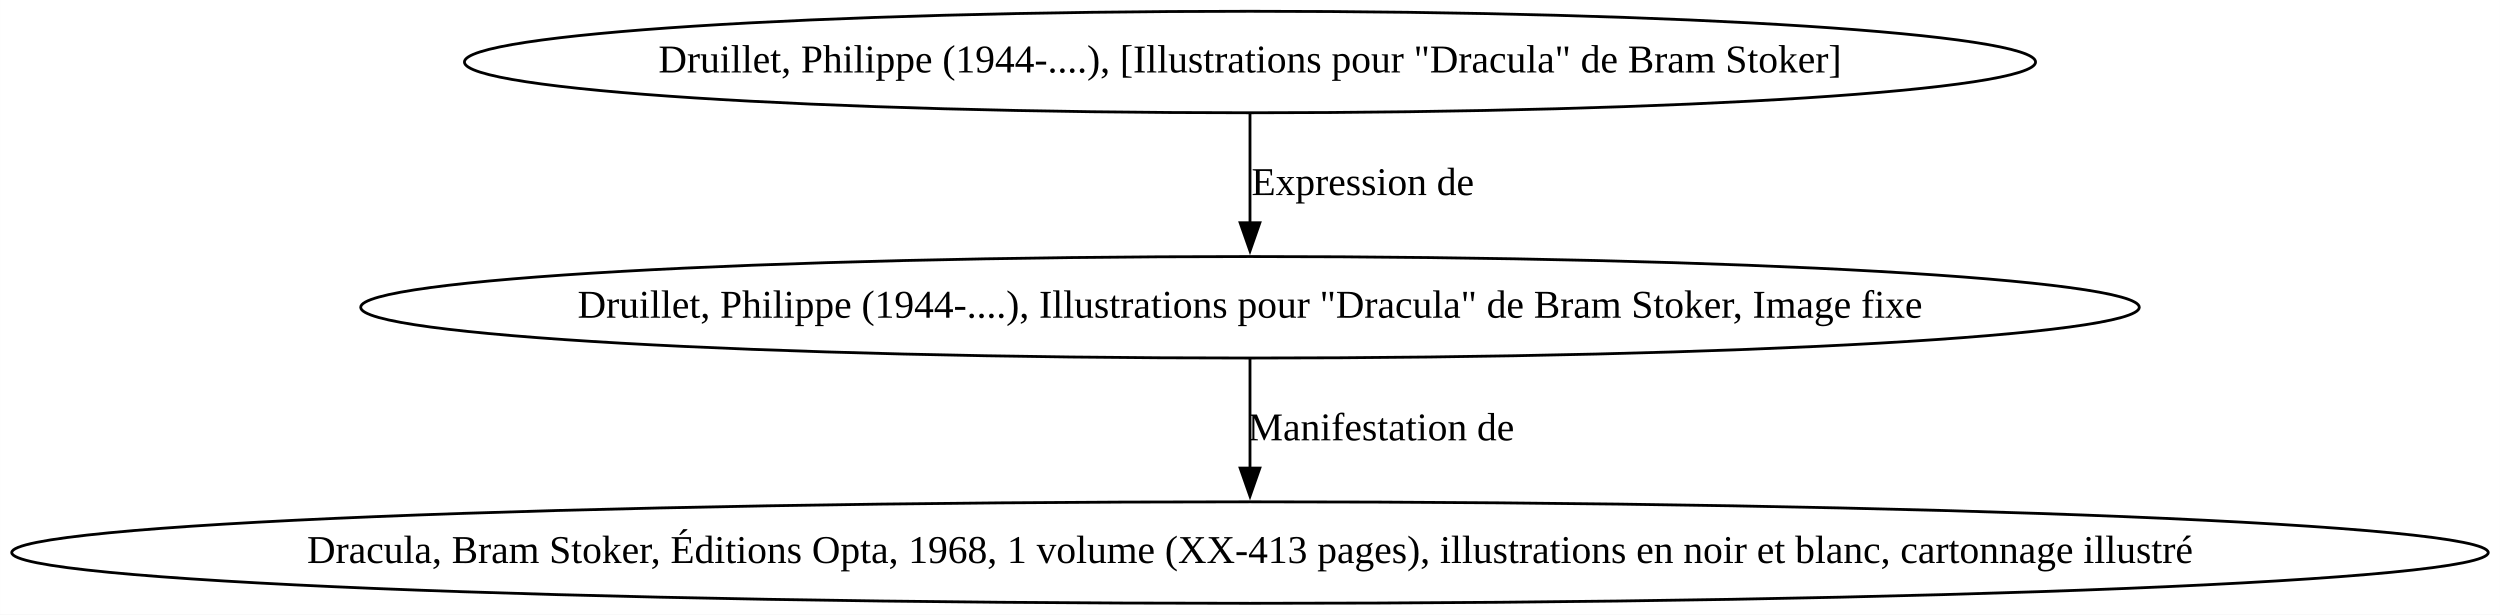
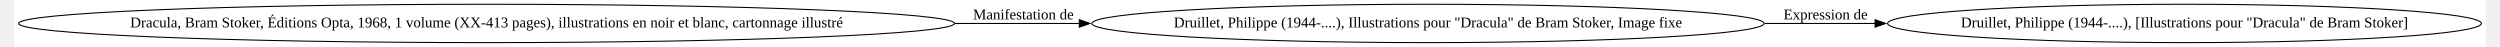
- <svg xmlns="http://www.w3.org/2000/svg" width="720pt" height="177pt" viewBox="0.00 0.00 720.00 177.01">
-   <g id="graph0" class="graph" transform="scale(0.811979 0.811979) rotate(0) translate(4 214)">
-     <polygon fill="white" stroke="none" points="-4,4 -4,-214 882.72,-214 882.72,4 -4,4" />
+ <svg xmlns="http://www.w3.org/2000/svg" width="1440pt" height="27pt" viewBox="0.00 0.00 1440.00 27.31">
+   <g id="graph0" class="graph" transform="scale(0.620739 0.620739) rotate(0) translate(4 40)">
+     <polygon fill="white" stroke="none" points="-4,4 -4,-40 2315.82,-40 2315.82,4 -4,4" />
    <g id="node1" class="node">
-       <ellipse fill="none" stroke="black" cx="439.36" cy="-192" rx="278.65" ry="18" />
-       <text text-anchor="middle" x="439.36" y="-188.3" font-family="Times New Roman,serif" font-size="14.00">Druillet, Philippe (1944-....), [Illustrations pour "Dracula" de Bram Stoker]</text>
+       <ellipse fill="none" stroke="black" cx="2032.99" cy="-18" rx="278.65" ry="18" />
+       <text text-anchor="middle" x="2032.99" y="-14.3" font-family="Times New Roman,serif" font-size="14.00">Druillet, Philippe (1944-....), [Illustrations pour "Dracula" de Bram Stoker]</text>
    </g>
    <g id="node2" class="node">
-       <ellipse fill="none" stroke="black" cx="439.36" cy="-105" rx="315.44" ry="18" />
-       <text text-anchor="middle" x="439.36" y="-101.3" font-family="Times New Roman,serif" font-size="14.00">Druillet, Philippe (1944-....), Illustrations pour "Dracula" de Bram Stoker, Image fixe</text>
+       <ellipse fill="none" stroke="black" cx="1322.94" cy="-18" rx="315.44" ry="18" />
+       <text text-anchor="middle" x="1322.94" y="-14.3" font-family="Times New Roman,serif" font-size="14.00">Druillet, Philippe (1944-....), Illustrations pour "Dracula" de Bram Stoker, Image fixe</text>
    </g>
    <g id="edge1" class="edge">
-       <path fill="none" stroke="black" d="M439.36,-173.8C439.36,-162.58 439.36,-147.67 439.36,-134.69" />
-       <polygon fill="black" stroke="black" points="442.86,-134.98 439.36,-124.98 435.86,-134.98 442.86,-134.98" />
-       <text text-anchor="middle" x="479.36" y="-144.8" font-family="Times New Roman,serif" font-size="14.00">Expression de</text>
+       <path fill="none" stroke="black" d="M1638.89,-18C1673.53,-18 1708.68,-18 1742.99,-18" />
+       <polygon fill="black" stroke="black" points="1742.59,-21.5 1752.59,-18 1742.59,-14.5 1742.59,-21.5" />
+       <text text-anchor="middle" x="1696.17" y="-21.8" font-family="Times New Roman,serif" font-size="14.00">Expression de</text>
    </g>
    <g id="node3" class="node">
      <ellipse fill="none" stroke="black" cx="439.36" cy="-18" rx="439.22" ry="18" />
      <text text-anchor="middle" x="439.36" y="-14.3" font-family="Times New Roman,serif" font-size="14.00">Dracula, Bram Stoker, Éditions Opta, 1968, 1 volume (XX-413 pages), illustrations en noir et blanc, cartonnage illustré</text>
    </g>
    <g id="edge2" class="edge">
-       <path fill="none" stroke="black" d="M439.36,-86.8C439.36,-75.58 439.36,-60.67 439.36,-47.69" />
-       <polygon fill="black" stroke="black" points="442.86,-47.98 439.36,-37.98 435.86,-47.98 442.86,-47.98" />
-       <text text-anchor="middle" x="485.86" y="-57.8" font-family="Times New Roman,serif" font-size="14.00">Manifestation de</text>
+       <path fill="none" stroke="black" d="M878.89,-18C918.3,-18 957.74,-18 995.94,-18" />
+       <polygon fill="black" stroke="black" points="995.7,-21.5 1005.7,-18 995.7,-14.5 995.7,-21.5" />
+       <text text-anchor="middle" x="943.22" y="-21.8" font-family="Times New Roman,serif" font-size="14.00">Manifestation de</text>
    </g>
  </g>
</svg>
